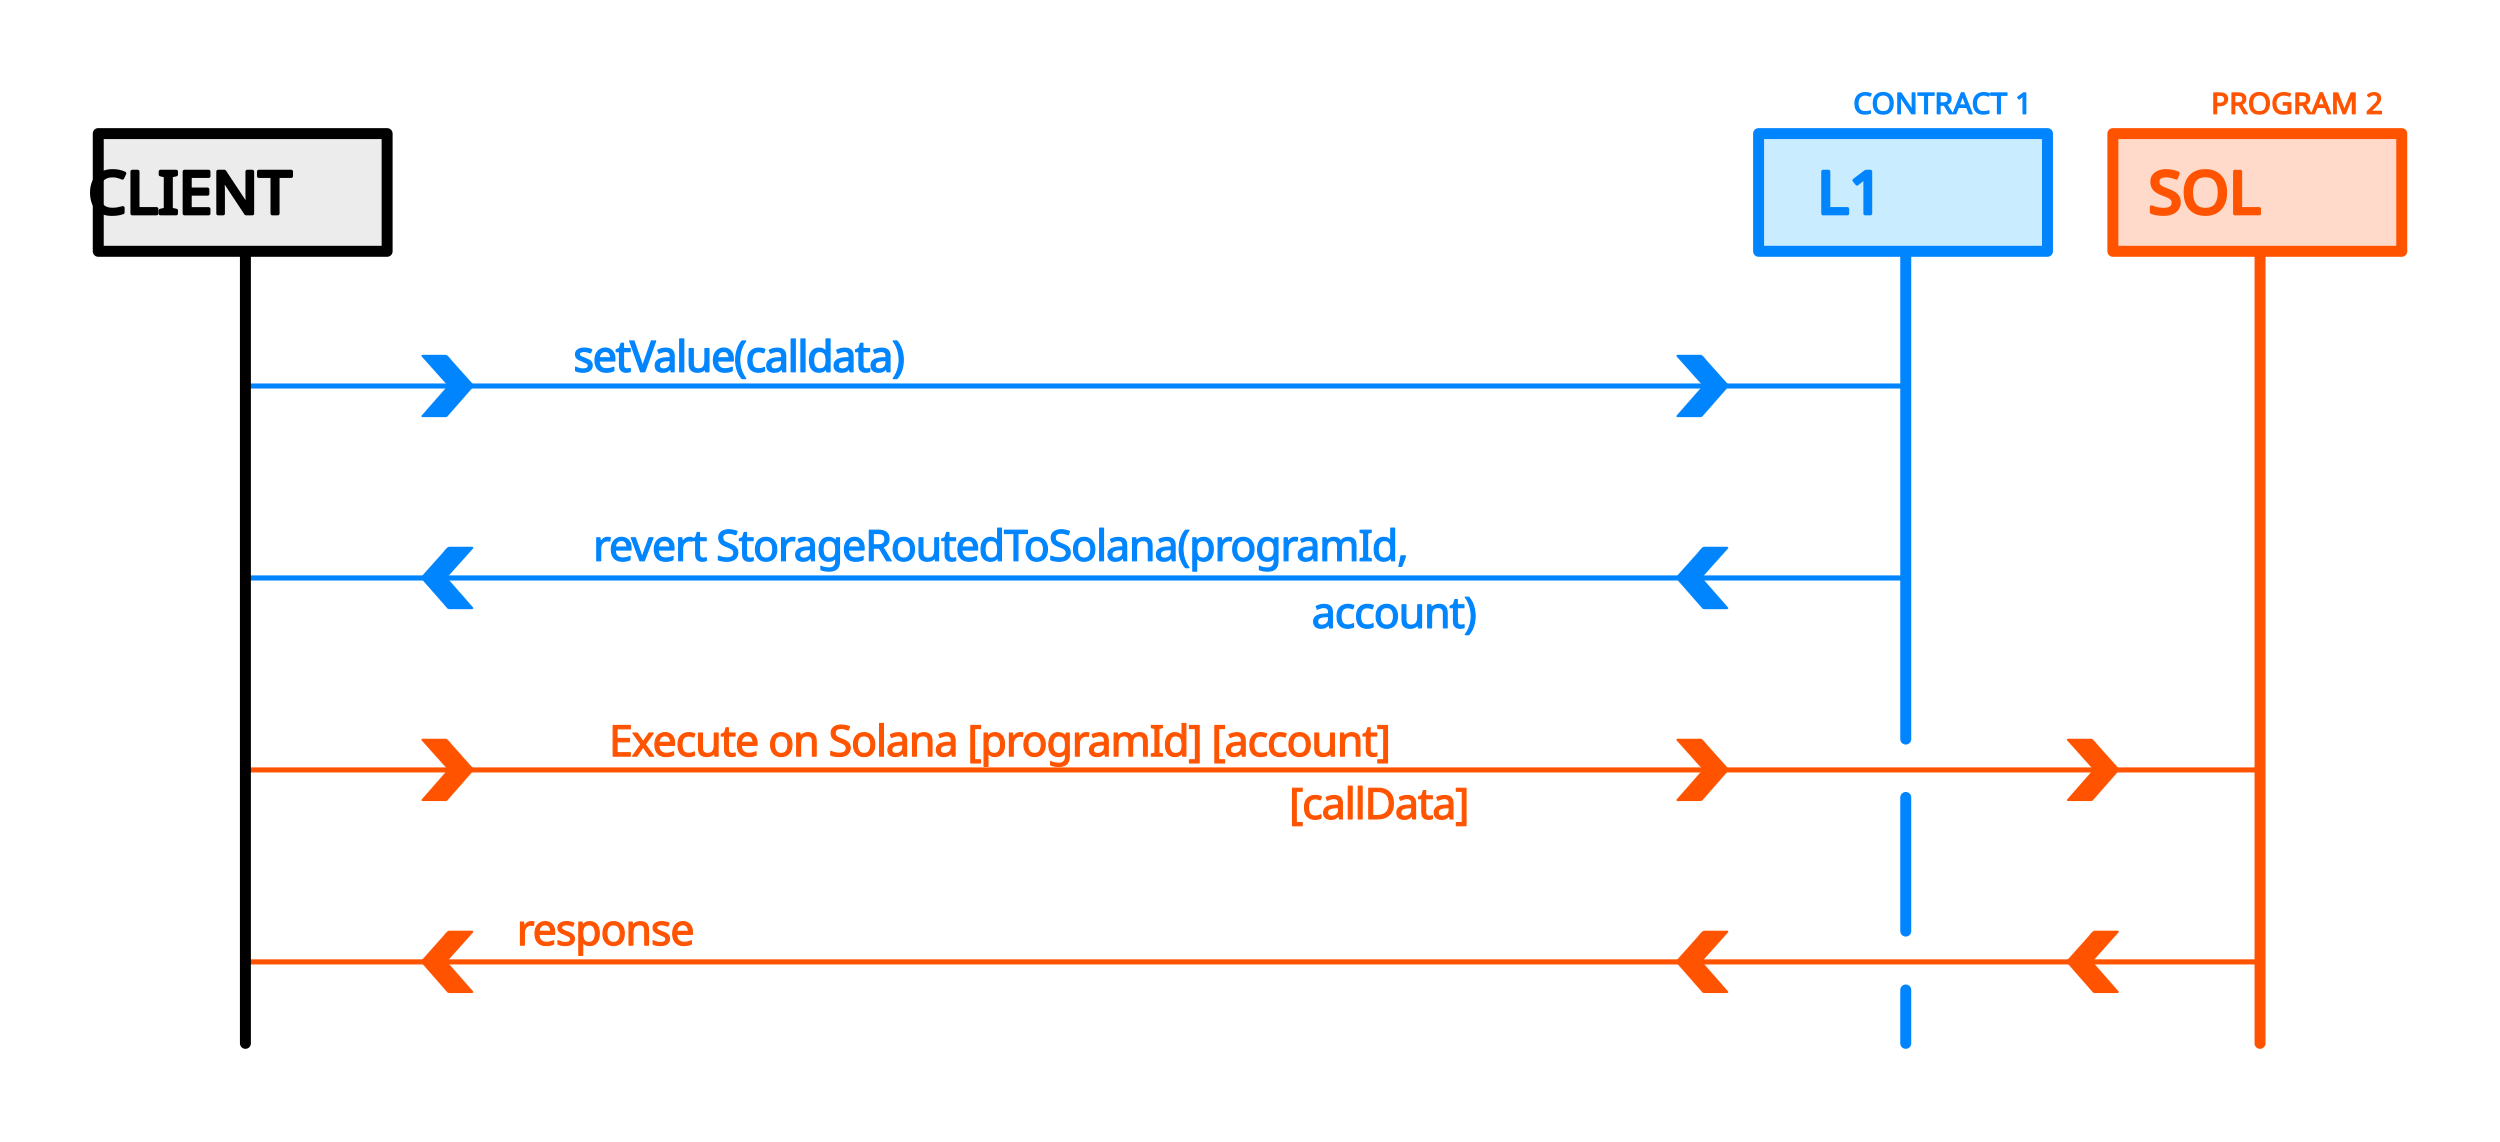
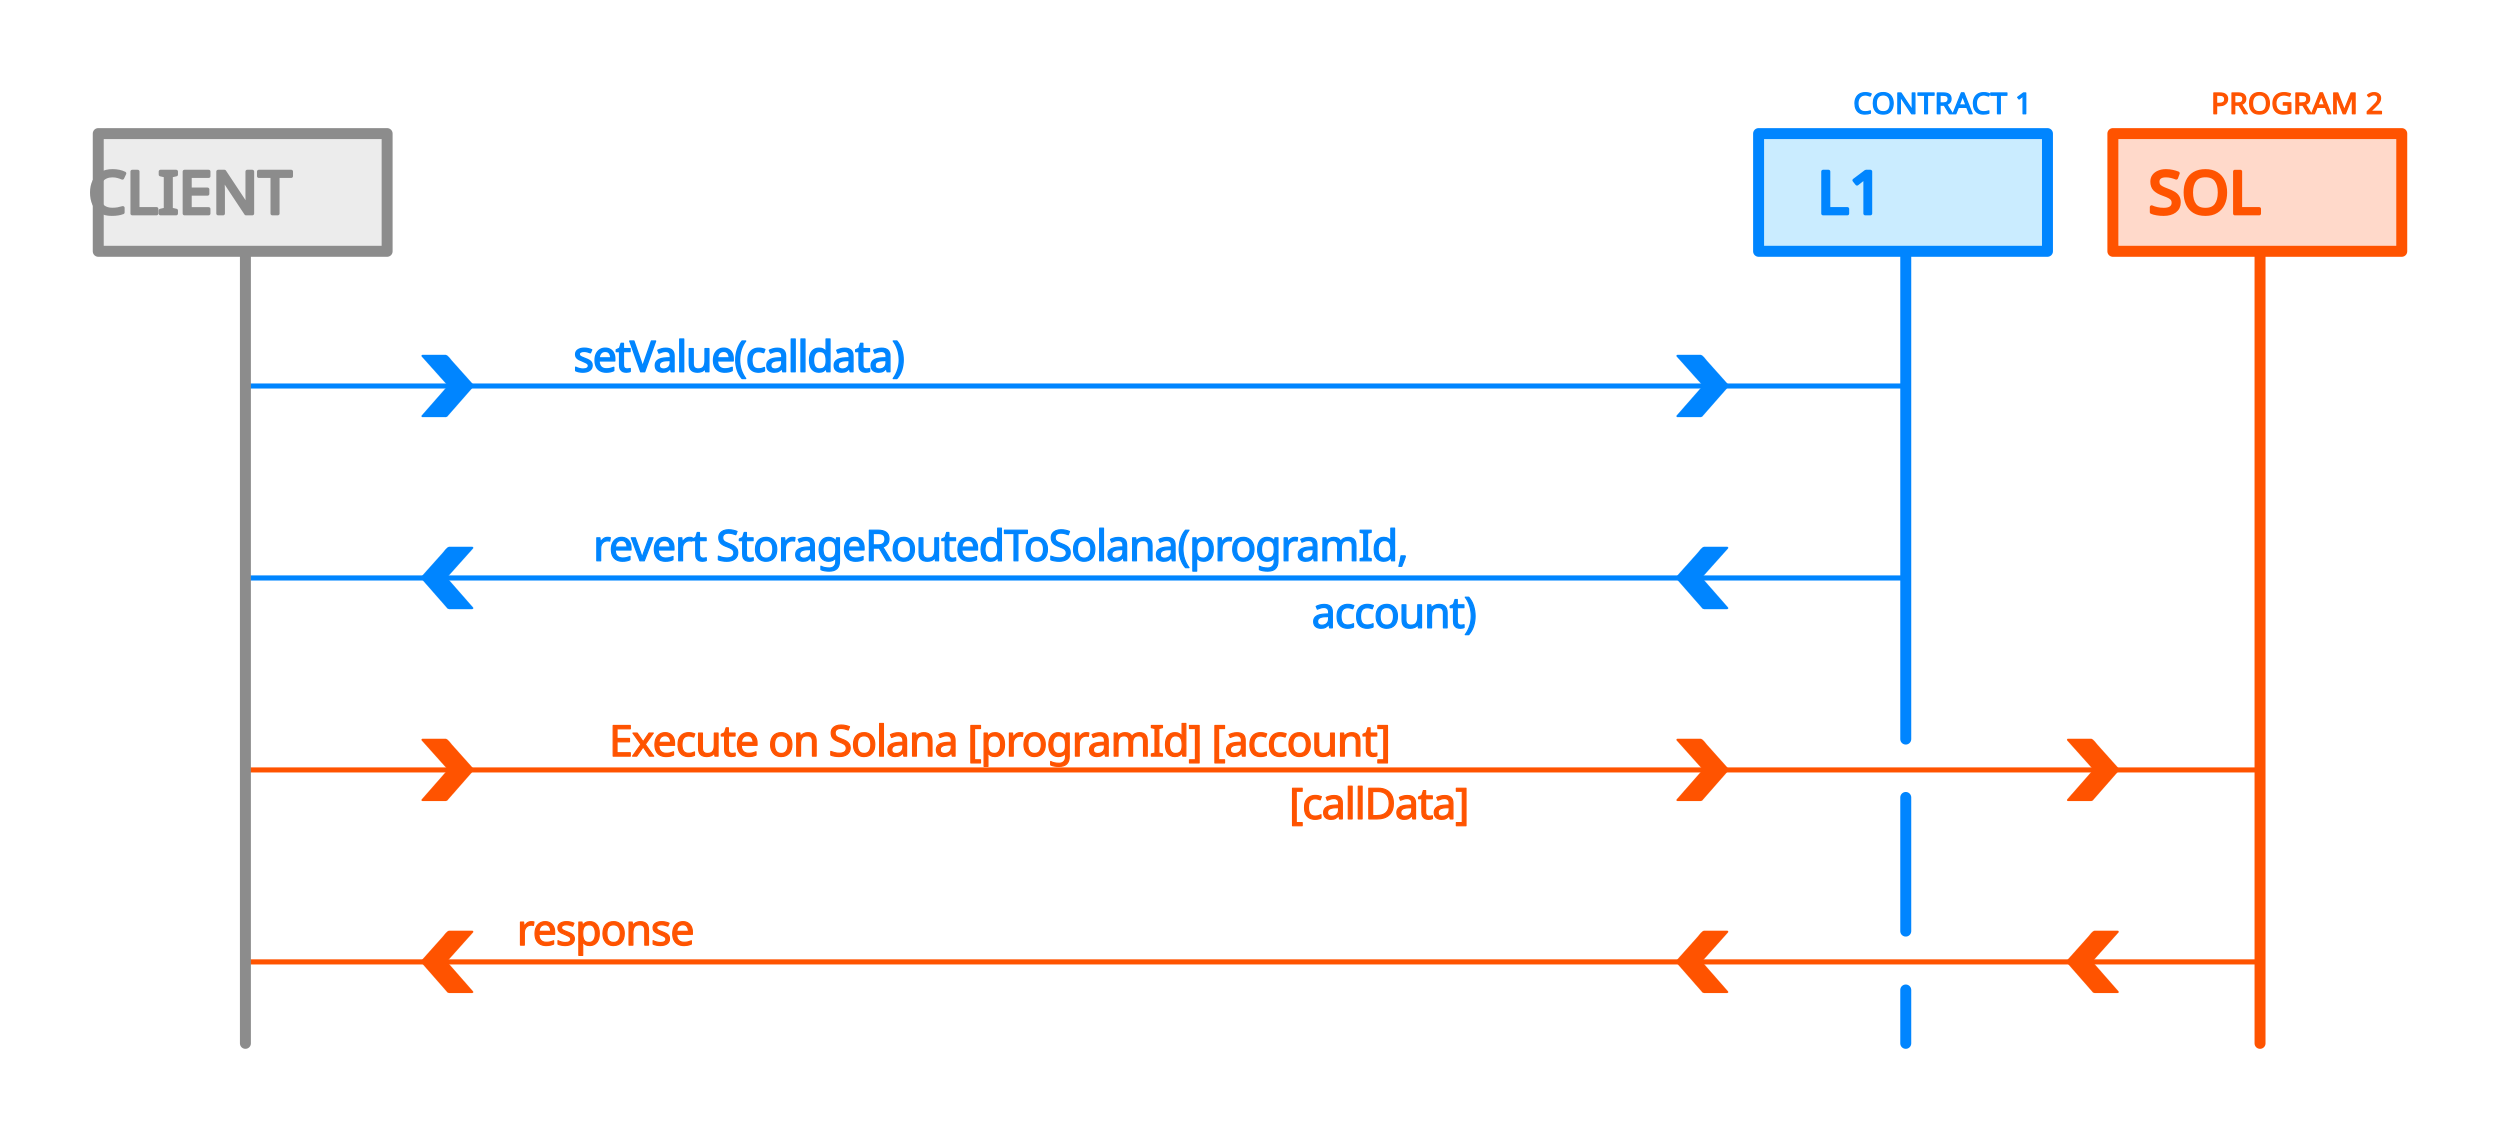
<svg xmlns="http://www.w3.org/2000/svg" xmlns:xlink="http://www.w3.org/1999/xlink" width="538.993mm" height="246.125mm" viewBox="0 0 538.993 246.125" version="1.1" id="svg6">
  <defs id="defs2">
    <rect x="258.608" y="35.355" width="130.437" height="286.727" id="rect1163" />
    <rect x="352.45" y="114.378" width="27.62" height="4.849" id="rect1482" />
    <linearGradient id="linearGradient1059">
      <stop style="stop-color:#000000;stop-opacity:1;" offset="0" id="stop1055" />
      <stop style="stop-color:#000000;stop-opacity:0;" offset="1" id="stop1057" />
    </linearGradient>
    <rect x="136.861" y="168.484" width="23.687" height="7.896" id="rect1202" />
    <linearGradient id="linearGradient1005">
      <stop style="stop-color:#000000;stop-opacity:1;" offset="0" id="stop1001" />
      <stop style="stop-color:#000000;stop-opacity:0;" offset="1" id="stop1003" />
    </linearGradient>
    <marker style="overflow:visible" id="Arrow2Mstart" refX="0" refY="0" orient="auto">
      <path transform="scale(0.6)" d="M 8.719,4.034 -2.207,0.016 8.719,-4.002 c -1.745,2.372 -1.735,5.617 -6e-7,8.035 z" style="fill:context-stroke;fill-rule:evenodd;stroke-width:0.625;stroke-linejoin:round" id="path1120" />
    </marker>
    <marker style="overflow:visible" id="Arrow2Lend" refX="0" refY="0" orient="auto">
      <path transform="matrix(-1.1,0,0,-1.1,-1.1,0)" d="M 8.719,4.034 -2.207,0.016 8.719,-4.002 c -1.745,2.372 -1.735,5.617 -6e-7,8.035 z" style="fill:context-stroke;fill-rule:evenodd;stroke-width:0.625;stroke-linejoin:round" id="path1117" />
    </marker>
    <marker style="overflow:visible" id="TriangleOutL" refX="0" refY="0" orient="auto">
      <path transform="scale(0.8)" style="fill:context-stroke;fill-rule:evenodd;stroke:context-stroke;stroke-width:1pt" d="M 5.77,0 -2.88,5 V -5 Z" id="path1238" />
    </marker>
    <marker style="overflow:visible" id="TriangleOutL-4" refX="0" refY="0" orient="auto">
      <path transform="scale(0.8)" style="fill:context-stroke;fill-rule:evenodd;stroke:context-stroke;stroke-width:1pt" d="M 5.77,0 -2.88,5 V -5 Z" id="path1238-7" />
    </marker>
    <marker style="overflow:visible" id="TriangleOutL-8" refX="0" refY="0" orient="auto">
      <path transform="scale(0.8)" style="fill:context-stroke;fill-rule:evenodd;stroke:context-stroke;stroke-width:1pt" d="M 5.77,0 -2.88,5 V -5 Z" id="path1238-3" />
    </marker>
    <marker style="overflow:visible" id="TriangleOutL-4-2" refX="0" refY="0" orient="auto">
      <path transform="scale(0.8)" style="fill:context-stroke;fill-rule:evenodd;stroke:context-stroke;stroke-width:1pt" d="M 5.77,0 -2.88,5 V -5 Z" id="path1238-7-8" />
    </marker>
    <linearGradient xlink:href="#linearGradient1005" id="linearGradient1007" x1="88.406" y1="45.401" x2="98.212" y2="45.401" gradientUnits="userSpaceOnUse" />
    <linearGradient xlink:href="#linearGradient1059" id="linearGradient1061" x1="86.907" y1="237.228" x2="177.445" y2="237.228" gradientUnits="userSpaceOnUse" />
  </defs>
  <g id="layer1" transform="translate(-33.41176,-65.063)">
    <g id="g2230" transform="translate(-15.5208,9.730348)" style="fill:#ff5300;fill-opacity:1;stroke:#ff5300;stroke-opacity:1">
      <text xml:space="preserve" style="font-size:9.269px;line-height:1.25;font-family:Palatino;-inkscape-font-specification:Palatino;font-variant-ligatures:none;text-align:center;letter-spacing:-0.242px;text-anchor:middle;fill:#ff5300;fill-opacity:1;stroke:#ff5300;stroke-width:0.257;stroke-linecap:round;stroke-linejoin:round;stroke-miterlimit:4;stroke-dasharray:none;stroke-opacity:1" x="272.025" y="218.355" id="text1278-7-4">
        <tspan id="tspan1276-9-2" x="271.904" y="218.355" style="font-style:normal;font-variant:normal;font-weight:normal;font-stretch:normal;font-family:'SF Mono';-inkscape-font-specification:'SF Mono';fill:#ff5300;fill-opacity:1;stroke:#ff5300;stroke-width:0.257;stroke-linecap:round;stroke-linejoin:round;stroke-miterlimit:4;stroke-dasharray:none;stroke-opacity:1">Execute on Solana [programId] [account]</tspan>
      </text>
    </g>
    <g id="g1285" transform="translate(-15.54913,4.208755)" style="fill:#0085ff;fill-opacity:1;stroke:#0085ff;stroke-opacity:1">
      <text xml:space="preserve" style="font-size:9.269px;line-height:1.25;font-family:Palatino;-inkscape-font-specification:Palatino;font-variant-ligatures:none;text-align:center;letter-spacing:-0.29px;text-anchor:middle;stroke:#0085ff;stroke-width:0.309;stroke-linecap:round;stroke-linejoin:round;stroke-miterlimit:4;stroke-dasharray:none;stroke-opacity:1;fill:#0085ff;fill-opacity:1" x="214.05" y="140.992" id="text1278">
        <tspan id="tspan1276" x="216.629" y="140.992" style="font-style:normal;font-variant:normal;font-weight:normal;font-stretch:normal;font-size:9.269px;font-family:'SF Mono';-inkscape-font-specification:'SF Mono';stroke:#0085ff;stroke-width:0.309;stroke-linecap:round;stroke-linejoin:round;stroke-miterlimit:4;stroke-dasharray:none;stroke-opacity:1;fill:#0085ff;fill-opacity:1">setValue(calldata) </tspan>
      </text>
    </g>
    <text xml:space="preserve" style="font-style:normal;font-variant:normal;font-weight:normal;font-stretch:normal;font-size:5.875px;line-height:1.05;font-family:SPOTNIK;-inkscape-font-specification:SPOTNIK;font-variant-ligatures:none;text-align:center;letter-spacing:0.472px;text-anchor:middle;fill:#ff4f00;fill-opacity:1;stroke:#000000;stroke-width:0.803;stroke-linecap:round;stroke-linejoin:round;stroke-miterlimit:4;stroke-dasharray:none;stroke-opacity:1" x="187.271" y="146.442" id="text2139-0-1-8-8-8-0-0" transform="scale(1.047946,0.9542476)">
      <tspan style="font-style:normal;font-variant:normal;font-weight:normal;font-stretch:normal;font-family:SPOTNIK;-inkscape-font-specification:SPOTNIK;text-align:end;text-anchor:end;fill:#ff4f00;fill-opacity:1;stroke:#000000;stroke-width:0.803;stroke-linecap:round;stroke-linejoin:round;stroke-miterlimit:4;stroke-dasharray:none;stroke-opacity:1" x="187.271" y="146.442" id="tspan2163-0-2-6-4-3-4" />
    </text>
    <g id="g1162" transform="matrix(0.2723189,0,0,0.2723189,213.8516,218.0248)" />
    <g id="g1170" transform="translate(101.0709,4.805857)">
      <path style="fill:#74ceff;fill-opacity:0.375;stroke:#0085ff;stroke-width:2.365;stroke-linecap:round;stroke-linejoin:round;stroke-miterlimit:4;stroke-dasharray:none;stroke-opacity:1" d="m 343.216,285.2 v -11.505 m 0,-12.694 v -28.814 m 0,-12.587 v -105.162 H 311.488 V 89.06 h 62.281 v 25.378 h -30.553" id="path1065-7" />
      <text xml:space="preserve" style="font-size:12.87px;line-height:1.25;font-family:Palatino;-inkscape-font-specification:Palatino;font-variant-ligatures:none;text-align:center;letter-spacing:0px;text-anchor:middle;stroke-width:0.771;stroke-miterlimit:4;stroke-dasharray:none;fill:#0085ff;fill-opacity:1;stroke:#0085ff;stroke-opacity:1;" x="338.129" y="107.736" id="text1098-9" transform="scale(1.013468,0.9867108)">
        <tspan id="tspan1096-9" x="338.129" y="107.736" style="font-style:normal;font-variant:normal;font-weight:normal;font-stretch:normal;font-family:'SF Mono';-inkscape-font-specification:'SF Mono';stroke:#0085ff;stroke-width:0.771;stroke-linecap:round;stroke-linejoin:round;stroke-miterlimit:4;stroke-dasharray:none;stroke-opacity:1;fill:#0085ff;fill-opacity:1;">L1</tspan>
      </text>
    </g>
    <g id="g1175" transform="translate(101.0709,4.2183)" style="stroke:#ff5300;stroke-opacity:1">
      <path style="fill:#ff9c74;fill-opacity:0.375;stroke:#ff5300;stroke-width:2.365;stroke-linecap:round;stroke-linejoin:round;stroke-miterlimit:4;stroke-dasharray:none;stroke-opacity:1" d="m 419.598,285.787 v -70.697 m 0,0 V 115.026 H 387.87 V 89.648 h 62.281 V 115.026 h -30.553" id="path1065-7-8" />
      <text xml:space="preserve" style="font-size:12.87px;line-height:1.25;font-family:Palatino;-inkscape-font-specification:Palatino;font-variant-ligatures:none;text-align:center;letter-spacing:0px;text-anchor:middle;fill:#ff5300;fill-opacity:1;stroke:#ff5300;stroke-width:0.771;stroke-miterlimit:4;stroke-dasharray:none;stroke-opacity:1" x="413.496" y="108.332" id="text1098-9-0" transform="scale(1.013468,0.9867108)">
        <tspan id="tspan1096-9-8" x="413.496" y="108.332" style="font-style:normal;font-variant:normal;font-weight:normal;font-stretch:normal;font-family:'SF Mono';-inkscape-font-specification:'SF Mono';fill:#ff5300;fill-opacity:1;stroke:#ff5300;stroke-width:0.771;stroke-linecap:round;stroke-linejoin:round;stroke-miterlimit:4;stroke-dasharray:none;stroke-opacity:1">SOL</tspan>
      </text>
    </g>
    <text xml:space="preserve" id="text1161" style="font-size:14.111px;line-height:1.25;font-family:Palatino;-inkscape-font-specification:Palatino;font-variant-ligatures:none;text-align:center;letter-spacing:-0.368px;white-space:pre;shape-inside:url(#rect1163);" />
    <text xml:space="preserve" style="font-size:6.379px;line-height:1.25;font-family:Palatino;-inkscape-font-specification:Palatino;font-variant-ligatures:none;text-align:center;letter-spacing:0px;text-anchor:middle;fill:#0085ff;fill-opacity:1;stroke:#0085ff;stroke-width:0.282;stroke-miterlimit:4;stroke-dasharray:none;stroke-opacity:1" x="450.227" y="90.797" id="text1098-9-9" transform="scale(1.013468,0.9867108)">
      <tspan id="tspan1096-9-6" x="450.227" y="90.797" style="font-style:normal;font-variant:normal;font-weight:normal;font-stretch:normal;font-family:'SF Mono';-inkscape-font-specification:'SF Mono';fill:#0085ff;fill-opacity:1;stroke:#0085ff;stroke-width:0.282;stroke-linecap:round;stroke-linejoin:round;stroke-miterlimit:4;stroke-dasharray:none;stroke-opacity:1">CONTRACT 1</tspan>
    </text>
    <text xml:space="preserve" style="font-size:6.379px;line-height:1.25;font-family:Palatino;-inkscape-font-specification:Palatino;font-variant-ligatures:none;text-align:center;letter-spacing:0px;text-anchor:middle;fill:#ff5300;fill-opacity:1;stroke:#ff5300;stroke-width:0.282;stroke-miterlimit:4;stroke-dasharray:none;stroke-opacity:1" x="525.595" y="90.797" id="text1098-9-9-2" transform="scale(1.013468,0.9867108)">
      <tspan id="tspan1096-9-6-3" x="525.595" y="90.797" style="font-style:normal;font-variant:normal;font-weight:normal;font-stretch:normal;font-family:'SF Mono';-inkscape-font-specification:'SF Mono';fill:#ff5300;fill-opacity:1;stroke:#ff5300;stroke-width:0.282;stroke-linecap:round;stroke-linejoin:round;stroke-miterlimit:4;stroke-dasharray:none;stroke-opacity:1">PROGRAM 2</tspan>
    </text>
    <path style="fill:none;stroke:#0085ff;stroke-width:1.1;stroke-linecap:round;stroke-linejoin:round;stroke-miterlimit:4;stroke-dasharray:none;stroke-opacity:1" d="M 86.012,148.283 H 444.287" id="path1225" />
    <path style="fill:#0085ff;stroke:#0085ff;stroke-width:1.1;stroke-linecap:round;stroke-linejoin:round;stroke-miterlimit:4;stroke-dasharray:none;stroke-opacity:1;fill-opacity:1" d="M 86.012,189.67 H 444.287" id="path1225-4" />
    <path style="fill:none;stroke:#ff5300;stroke-width:1.1;stroke-linecap:round;stroke-linejoin:round;stroke-miterlimit:4;stroke-dasharray:none;stroke-opacity:1" d="M 86.012,231.056 H 520.669" id="path1225-8" />
    <path style="fill:#ff5300;stroke:#ff5300;stroke-width:1.1;stroke-linecap:round;stroke-linejoin:round;stroke-miterlimit:4;stroke-dasharray:none;stroke-opacity:1;fill-opacity:1" d="M 86.012,272.443 H 520.669" id="path1225-80" />
    <g id="g1291" transform="matrix(-0.02409993,0,0,0.02409993,136.5709,141.5783)" style="stroke:#0085ff;stroke-opacity:1;fill:#0085ff;fill-opacity:1">
      <g id="g1289" style="stroke:#0085ff;stroke-opacity:1;fill:#0085ff;fill-opacity:1">
        <path d="M 508.094,13.5 C 511.82,6.043 508.087,0 499.749,0 c 0,0 -205.77,0 -205.773,0 -19.045,0.006 -44.079,38.363 -56.512,52.262 -21.87,24.449 -186.59,207.547 -187.783,209.934 -3.727,7.458 -3.727,19.544 0,27.001 l 222.456,253.726 c 3.727,7.458 13.507,13.501 21.843,13.501 h 205.77 c 8.335,0 12.071,-6.043 8.345,-13.501 L 285.638,289.197 c -3.728,-7.457 -3.728,-19.544 0,-27.001 z" id="path1287" style="stroke:#0085ff;stroke-opacity:1;fill:#0085ff;fill-opacity:1" />
      </g>
    </g>
    <g id="g1291-1" transform="matrix(-0.02409993,0,0,0.02409993,407.1377,141.5783)" style="stroke:#0085ff;stroke-opacity:1;fill:#0085ff;fill-opacity:1">
      <g id="g1289-3" style="stroke:#0085ff;stroke-opacity:1;fill:#0085ff;fill-opacity:1">
        <path d="M 508.094,13.5 C 511.82,6.043 508.087,0 499.749,0 c 0,0 -205.77,0 -205.773,0 -19.045,0.006 -44.079,38.363 -56.512,52.262 -21.87,24.449 -186.59,207.547 -187.783,209.934 -3.727,7.458 -3.727,19.544 0,27.001 l 222.456,253.726 c 3.727,7.458 13.507,13.501 21.843,13.501 h 205.77 c 8.335,0 12.071,-6.043 8.345,-13.501 L 285.638,289.197 c -3.728,-7.457 -3.728,-19.544 0,-27.001 z" id="path1287-6" style="stroke:#0085ff;stroke-opacity:1;fill:#0085ff;fill-opacity:1" />
      </g>
    </g>
    <g id="g1285-3" transform="translate(52.55685,46.74286)" style="fill:#0085ff;fill-opacity:1;stroke:#0085ff;stroke-opacity:1">
      <text xml:space="preserve" style="font-size:9.269px;line-height:1.25;font-family:Palatino;-inkscape-font-specification:Palatino;font-variant-ligatures:none;text-align:center;letter-spacing:-0.242px;text-anchor:middle;fill:#0085ff;fill-opacity:1;stroke:#0085ff;stroke-width:0.257;stroke-linecap:round;stroke-linejoin:round;stroke-miterlimit:4;stroke-dasharray:none;stroke-opacity:1" x="204.16" y="139.236" id="text1278-7">
        <tspan id="tspan1276-9" x="204.039" y="139.236" style="font-style:normal;font-variant:normal;font-weight:normal;font-stretch:normal;font-family:'SF Mono';-inkscape-font-specification:'SF Mono';fill:#0085ff;fill-opacity:1;stroke:#0085ff;stroke-width:0.257;stroke-linecap:round;stroke-linejoin:round;stroke-miterlimit:4;stroke-dasharray:none;stroke-opacity:1">revert StorageRoutedToSolana(programId,</tspan>
      </text>
      <text xml:space="preserve" style="font-size:9.269px;line-height:1.25;font-family:Palatino;-inkscape-font-specification:Palatino;font-variant-ligatures:none;text-align:center;letter-spacing:-0.242px;text-anchor:middle;fill:#0085ff;fill-opacity:1;stroke:#0085ff;stroke-width:0.257;stroke-linecap:round;stroke-linejoin:round;stroke-miterlimit:4;stroke-dasharray:none;stroke-opacity:1" x="288.962" y="153.679" id="text1278-7-47">
        <tspan id="tspan1276-9-8" x="288.841" y="153.679" style="font-style:normal;font-variant:normal;font-weight:normal;font-stretch:normal;font-family:'SF Mono';-inkscape-font-specification:'SF Mono';fill:#0085ff;fill-opacity:1;stroke:#0085ff;stroke-width:0.257;stroke-linecap:round;stroke-linejoin:round;stroke-miterlimit:4;stroke-dasharray:none;stroke-opacity:1">account)</tspan>
      </text>
    </g>
    <g id="g1291-6" transform="matrix(0.02409993,0,0,0.02409993,123.1611,182.9649)" style="stroke:#0085ff;stroke-opacity:1;fill:#0085ff;fill-opacity:1">
      <g id="g1289-0" style="stroke:#0085ff;stroke-opacity:1;fill:#0085ff;fill-opacity:1">
        <path d="M 508.094,13.5 C 511.82,6.043 508.087,0 499.749,0 c 0,0 -205.77,0 -205.773,0 -19.045,0.006 -44.079,38.363 -56.512,52.262 -21.87,24.449 -186.59,207.547 -187.783,209.934 -3.727,7.458 -3.727,19.544 0,27.001 l 222.456,253.726 c 3.727,7.458 13.507,13.501 21.843,13.501 h 205.77 c 8.335,0 12.071,-6.043 8.345,-13.501 L 285.638,289.197 c -3.728,-7.457 -3.728,-19.544 0,-27.001 z" id="path1287-60" style="stroke:#0085ff;stroke-opacity:1;fill:#0085ff;fill-opacity:1" />
      </g>
    </g>
    <g id="g1291-1-2" transform="matrix(0.02409993,0,0,0.02409993,393.7279,182.9649)" style="stroke:#0085ff;stroke-opacity:1;fill:#0085ff;fill-opacity:1">
      <g id="g1289-3-5" style="stroke:#0085ff;stroke-opacity:1;fill:#0085ff;fill-opacity:1">
        <path d="M 508.094,13.5 C 511.82,6.043 508.087,0 499.749,0 c 0,0 -205.77,0 -205.773,0 -19.045,0.006 -44.079,38.363 -56.512,52.262 -21.87,24.449 -186.59,207.547 -187.783,209.934 -3.727,7.458 -3.727,19.544 0,27.001 l 222.456,253.726 c 3.727,7.458 13.507,13.501 21.843,13.501 h 205.77 c 8.335,0 12.071,-6.043 8.345,-13.501 L 285.638,289.197 c -3.728,-7.457 -3.728,-19.544 0,-27.001 z" id="path1287-6-2" style="stroke:#0085ff;stroke-opacity:1;fill:#0085ff;fill-opacity:1" />
      </g>
    </g>
    <g id="g1291-6-4" transform="matrix(-0.02409993,0,0,0.02409993,407.1377,224.3516)" style="stroke:#ff5300;stroke-opacity:1;fill:#ff5300;fill-opacity:1">
      <g id="g1289-0-5" style="stroke:#ff5300;stroke-opacity:1;fill:#ff5300;fill-opacity:1">
        <path d="M 508.094,13.5 C 511.82,6.043 508.087,0 499.749,0 c 0,0 -205.77,0 -205.773,0 -19.045,0.006 -44.079,38.363 -56.512,52.262 -21.87,24.449 -186.59,207.547 -187.783,209.934 -3.727,7.458 -3.727,19.544 0,27.001 l 222.456,253.726 c 3.727,7.458 13.507,13.501 21.843,13.501 h 205.77 c 8.335,0 12.071,-6.043 8.345,-13.501 L 285.638,289.197 c -3.728,-7.457 -3.728,-19.544 0,-27.001 z" id="path1287-60-3" style="stroke:#ff5300;stroke-opacity:1;fill:#ff5300;fill-opacity:1" />
      </g>
    </g>
    <g id="g1289-3-5-8" transform="matrix(-0.02409993,0,0,0.02409993,136.5709,224.3516)" style="stroke:#ff5300;stroke-opacity:1;fill:#ff5300;fill-opacity:1">
      <path d="M 508.094,13.5 C 511.82,6.043 508.087,0 499.749,0 c 0,0 -205.77,0 -205.773,0 -19.045,0.006 -44.079,38.363 -56.512,52.262 -21.87,24.449 -186.59,207.547 -187.783,209.934 -3.727,7.458 -3.727,19.544 0,27.001 l 222.456,253.726 c 3.727,7.458 13.507,13.501 21.843,13.501 h 205.77 c 8.335,0 12.071,-6.043 8.345,-13.501 L 285.638,289.197 c -3.728,-7.457 -3.728,-19.544 0,-27.001 z" id="path1287-6-2-8" style="stroke:#ff5300;stroke-opacity:1;fill:#ff5300;fill-opacity:1" />
    </g>
    <g id="g1291-6-4-2" transform="matrix(-0.02409993,0,0,0.02409993,491.3289,224.3516)" style="stroke:#ff5300;stroke-opacity:1;fill:#ff5300;fill-opacity:1">
      <g id="g1289-0-5-8" style="stroke:#ff5300;stroke-opacity:1;fill:#ff5300;fill-opacity:1">
        <path d="M 508.094,13.5 C 511.82,6.043 508.087,0 499.749,0 c 0,0 -205.77,0 -205.773,0 -19.045,0.006 -44.079,38.363 -56.512,52.262 -21.87,24.449 -186.59,207.547 -187.783,209.934 -3.727,7.458 -3.727,19.544 0,27.001 l 222.456,253.726 c 3.727,7.458 13.507,13.501 21.843,13.501 h 205.77 c 8.335,0 12.071,-6.043 8.345,-13.501 L 285.638,289.197 c -3.728,-7.457 -3.728,-19.544 0,-27.001 z" id="path1287-60-3-7" style="stroke:#ff5300;stroke-opacity:1;fill:#ff5300;fill-opacity:1" />
      </g>
    </g>
    <g id="g1291-6-4-2-3" transform="matrix(0.02409993,0,0,0.02409993,477.9191,265.7382)" style="stroke:#ff5300;stroke-opacity:1;fill:#ff5300;fill-opacity:1">
      <g id="g1289-0-5-8-0" style="stroke:#ff5300;stroke-opacity:1;fill:#ff5300;fill-opacity:1">
        <path d="M 508.094,13.5 C 511.82,6.043 508.087,0 499.749,0 c 0,0 -205.77,0 -205.773,0 -19.045,0.006 -44.079,38.363 -56.512,52.262 -21.87,24.449 -186.59,207.547 -187.783,209.934 -3.727,7.458 -3.727,19.544 0,27.001 l 222.456,253.726 c 3.727,7.458 13.507,13.501 21.843,13.501 h 205.77 c 8.335,0 12.071,-6.043 8.345,-13.501 L 285.638,289.197 c -3.728,-7.457 -3.728,-19.544 0,-27.001 z" id="path1287-60-3-7-2" style="stroke:#ff5300;stroke-opacity:1;fill:#ff5300;fill-opacity:1" />
      </g>
    </g>
    <g id="g1291-6-2" transform="matrix(0.02409993,0,0,0.02409993,123.1611,265.7382)" style="stroke:#ff5300;stroke-opacity:1;fill:#ff5300;fill-opacity:1">
      <g id="g1289-0-6" style="stroke:#ff5300;stroke-opacity:1;fill:#ff5300;fill-opacity:1">
        <path d="M 508.094,13.5 C 511.82,6.043 508.087,0 499.749,0 c 0,0 -205.77,0 -205.773,0 -19.045,0.006 -44.079,38.363 -56.512,52.262 -21.87,24.449 -186.59,207.547 -187.783,209.934 -3.727,7.458 -3.727,19.544 0,27.001 l 222.456,253.726 c 3.727,7.458 13.507,13.501 21.843,13.501 h 205.77 c 8.335,0 12.071,-6.043 8.345,-13.501 L 285.638,289.197 c -3.728,-7.457 -3.728,-19.544 0,-27.001 z" id="path1287-60-8" style="stroke:#ff5300;stroke-opacity:1;fill:#ff5300;fill-opacity:1" />
      </g>
    </g>
    <g id="g1291-1-2-5" transform="matrix(0.02409993,0,0,0.02409993,393.7279,265.7382)" style="stroke:#ff5300;stroke-opacity:1;fill:#ff5300;fill-opacity:1">
      <g id="g1289-3-5-5" style="stroke:#ff5300;stroke-opacity:1;fill:#ff5300;fill-opacity:1">
        <path d="M 508.094,13.5 C 511.82,6.043 508.087,0 499.749,0 c 0,0 -205.77,0 -205.773,0 -19.045,0.006 -44.079,38.363 -56.512,52.262 -21.87,24.449 -186.59,207.547 -187.783,209.934 -3.727,7.458 -3.727,19.544 0,27.001 l 222.456,253.726 c 3.727,7.458 13.507,13.501 21.843,13.501 h 205.77 c 8.335,0 12.071,-6.043 8.345,-13.501 L 285.638,289.197 c -3.728,-7.457 -3.728,-19.544 0,-27.001 z" id="path1287-6-2-9" style="stroke:#ff5300;stroke-opacity:1;fill:#ff5300;fill-opacity:1" />
      </g>
    </g>
    <g id="g1285-3-4" transform="translate(-43.3903,129.1018)" style="fill:#ff5300;fill-opacity:1;stroke:#ff5300;stroke-opacity:1">
      <text xml:space="preserve" style="font-size:9.269px;line-height:1.25;font-family:Palatino;-inkscape-font-specification:Palatino;font-variant-ligatures:none;text-align:center;letter-spacing:-0.242px;text-anchor:middle;fill:#ff5300;fill-opacity:1;stroke:#ff5300;stroke-width:0.257;stroke-linecap:round;stroke-linejoin:round;stroke-miterlimit:4;stroke-dasharray:none;stroke-opacity:1" x="214.903" y="139.724" id="text1278-7-8">
        <tspan id="tspan1276-9-3" x="214.782" y="139.724" style="font-style:normal;font-variant:normal;font-weight:normal;font-stretch:normal;font-family:'SF Mono';-inkscape-font-specification:'SF Mono';fill:#ff5300;fill-opacity:1;stroke:#ff5300;stroke-width:0.257;stroke-linecap:round;stroke-linejoin:round;stroke-miterlimit:4;stroke-dasharray:none;stroke-opacity:1">response</tspan>
      </text>
    </g>
    <g id="g1159">
-       <path style="fill:#cecece;fill-opacity:0.375;stroke:#000000;stroke-width:2.365;stroke-linecap:round;stroke-linejoin:round;stroke-miterlimit:4;stroke-dasharray:none;stroke-opacity:1" d="M 86.322,290.006 V 119.244 H 54.594 V 93.866 H 116.875 V 119.244 H 86.322" id="path1065" />
+       <path style="fill:#cecece;fill-opacity:0.375;stroke:#8c8c8c;stroke-width:2.365;stroke-linecap:round;stroke-linejoin:round;stroke-miterlimit:4;stroke-dasharray:none;stroke-opacity:1" d="M 86.322,290.006 V 119.244 H 54.594 V 93.866 H 116.875 V 119.244 H 86.322" id="path1065" />
      <text xml:space="preserve" style="font-size:12.87px;line-height:1.25;font-family:Palatino;-inkscape-font-specification:Palatino;font-variant-ligatures:none;text-align:center;letter-spacing:0px;text-anchor:middle;stroke-width:0.771;stroke-miterlimit:4;stroke-dasharray:none" x="84.649" y="112.607" id="text1098" transform="scale(1.013468,0.9867108)">
-         <tspan id="tspan1096" x="84.649" y="112.607" style="font-style:normal;font-variant:normal;font-weight:normal;font-stretch:normal;font-family:'SF Mono';-inkscape-font-specification:'SF Mono';stroke:#000000;stroke-width:0.771;stroke-linecap:round;stroke-linejoin:round;stroke-miterlimit:4;stroke-dasharray:none;stroke-opacity:1">CLIENT</tspan>
+         <tspan id="tspan1096" x="84.649" y="112.607" style="font-style:normal;font-variant:normal;font-weight:normal;font-stretch:normal;font-family:'SF Mono';-inkscape-font-specification:'SF Mono';fill:#8c8c8c;fill-opacity:1;stroke:#8c8c8c;stroke-width:0.771;stroke-linecap:round;stroke-linejoin:round;stroke-miterlimit:4;stroke-dasharray:none;stroke-opacity:1">CLIENT</tspan>
      </text>
    </g>
    <text xml:space="preserve" style="font-size:9.269px;line-height:1.25;font-family:Palatino;-inkscape-font-specification:Palatino;font-variant-ligatures:none;text-align:center;letter-spacing:-0.242px;text-anchor:middle;fill:#ff5300;fill-opacity:1;stroke:#ff5300;stroke-width:0.257;stroke-linecap:round;stroke-linejoin:round;stroke-miterlimit:4;stroke-dasharray:none;stroke-opacity:1" x="336.211" y="241.621" id="text1278-7-4-7">
      <tspan id="tspan1276-9-2-1" x="336.091" y="241.621" style="font-style:normal;font-variant:normal;font-weight:normal;font-stretch:normal;font-family:'SF Mono';-inkscape-font-specification:'SF Mono';fill:#ff5300;fill-opacity:1;stroke:#ff5300;stroke-width:0.257;stroke-linecap:round;stroke-linejoin:round;stroke-miterlimit:4;stroke-dasharray:none;stroke-opacity:1">[callData]</tspan>
    </text>
  </g>
</svg>
